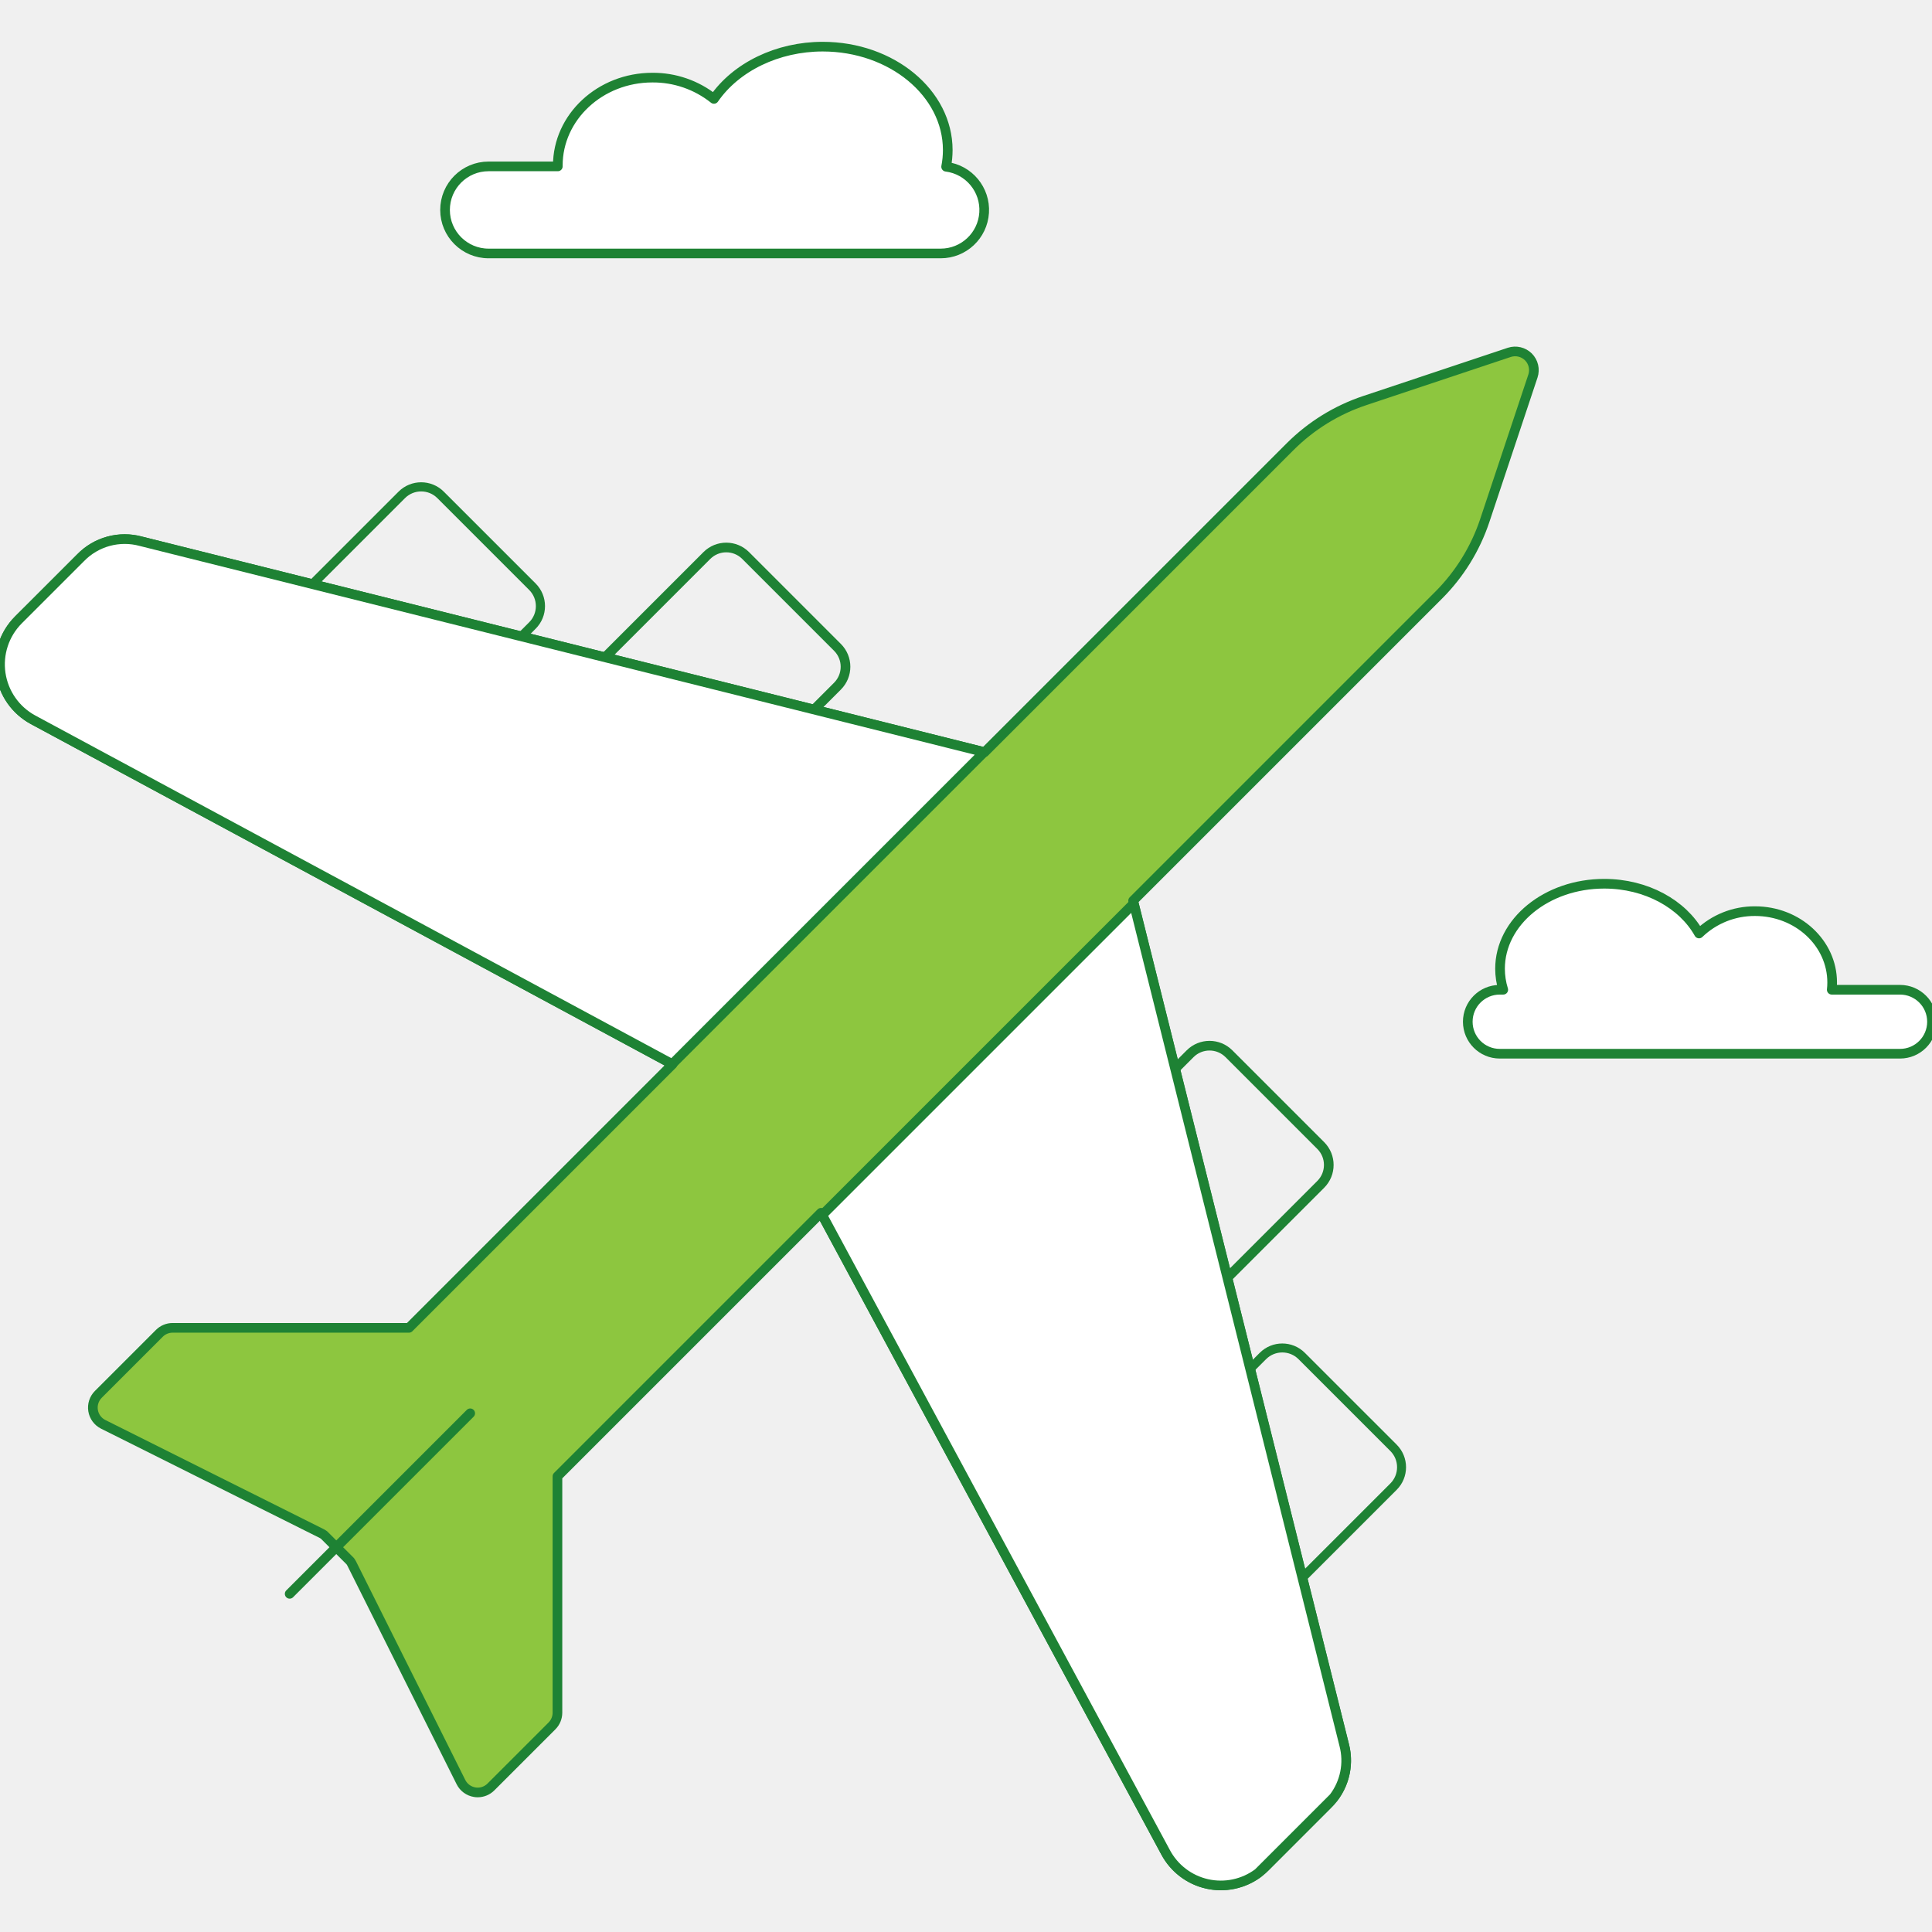
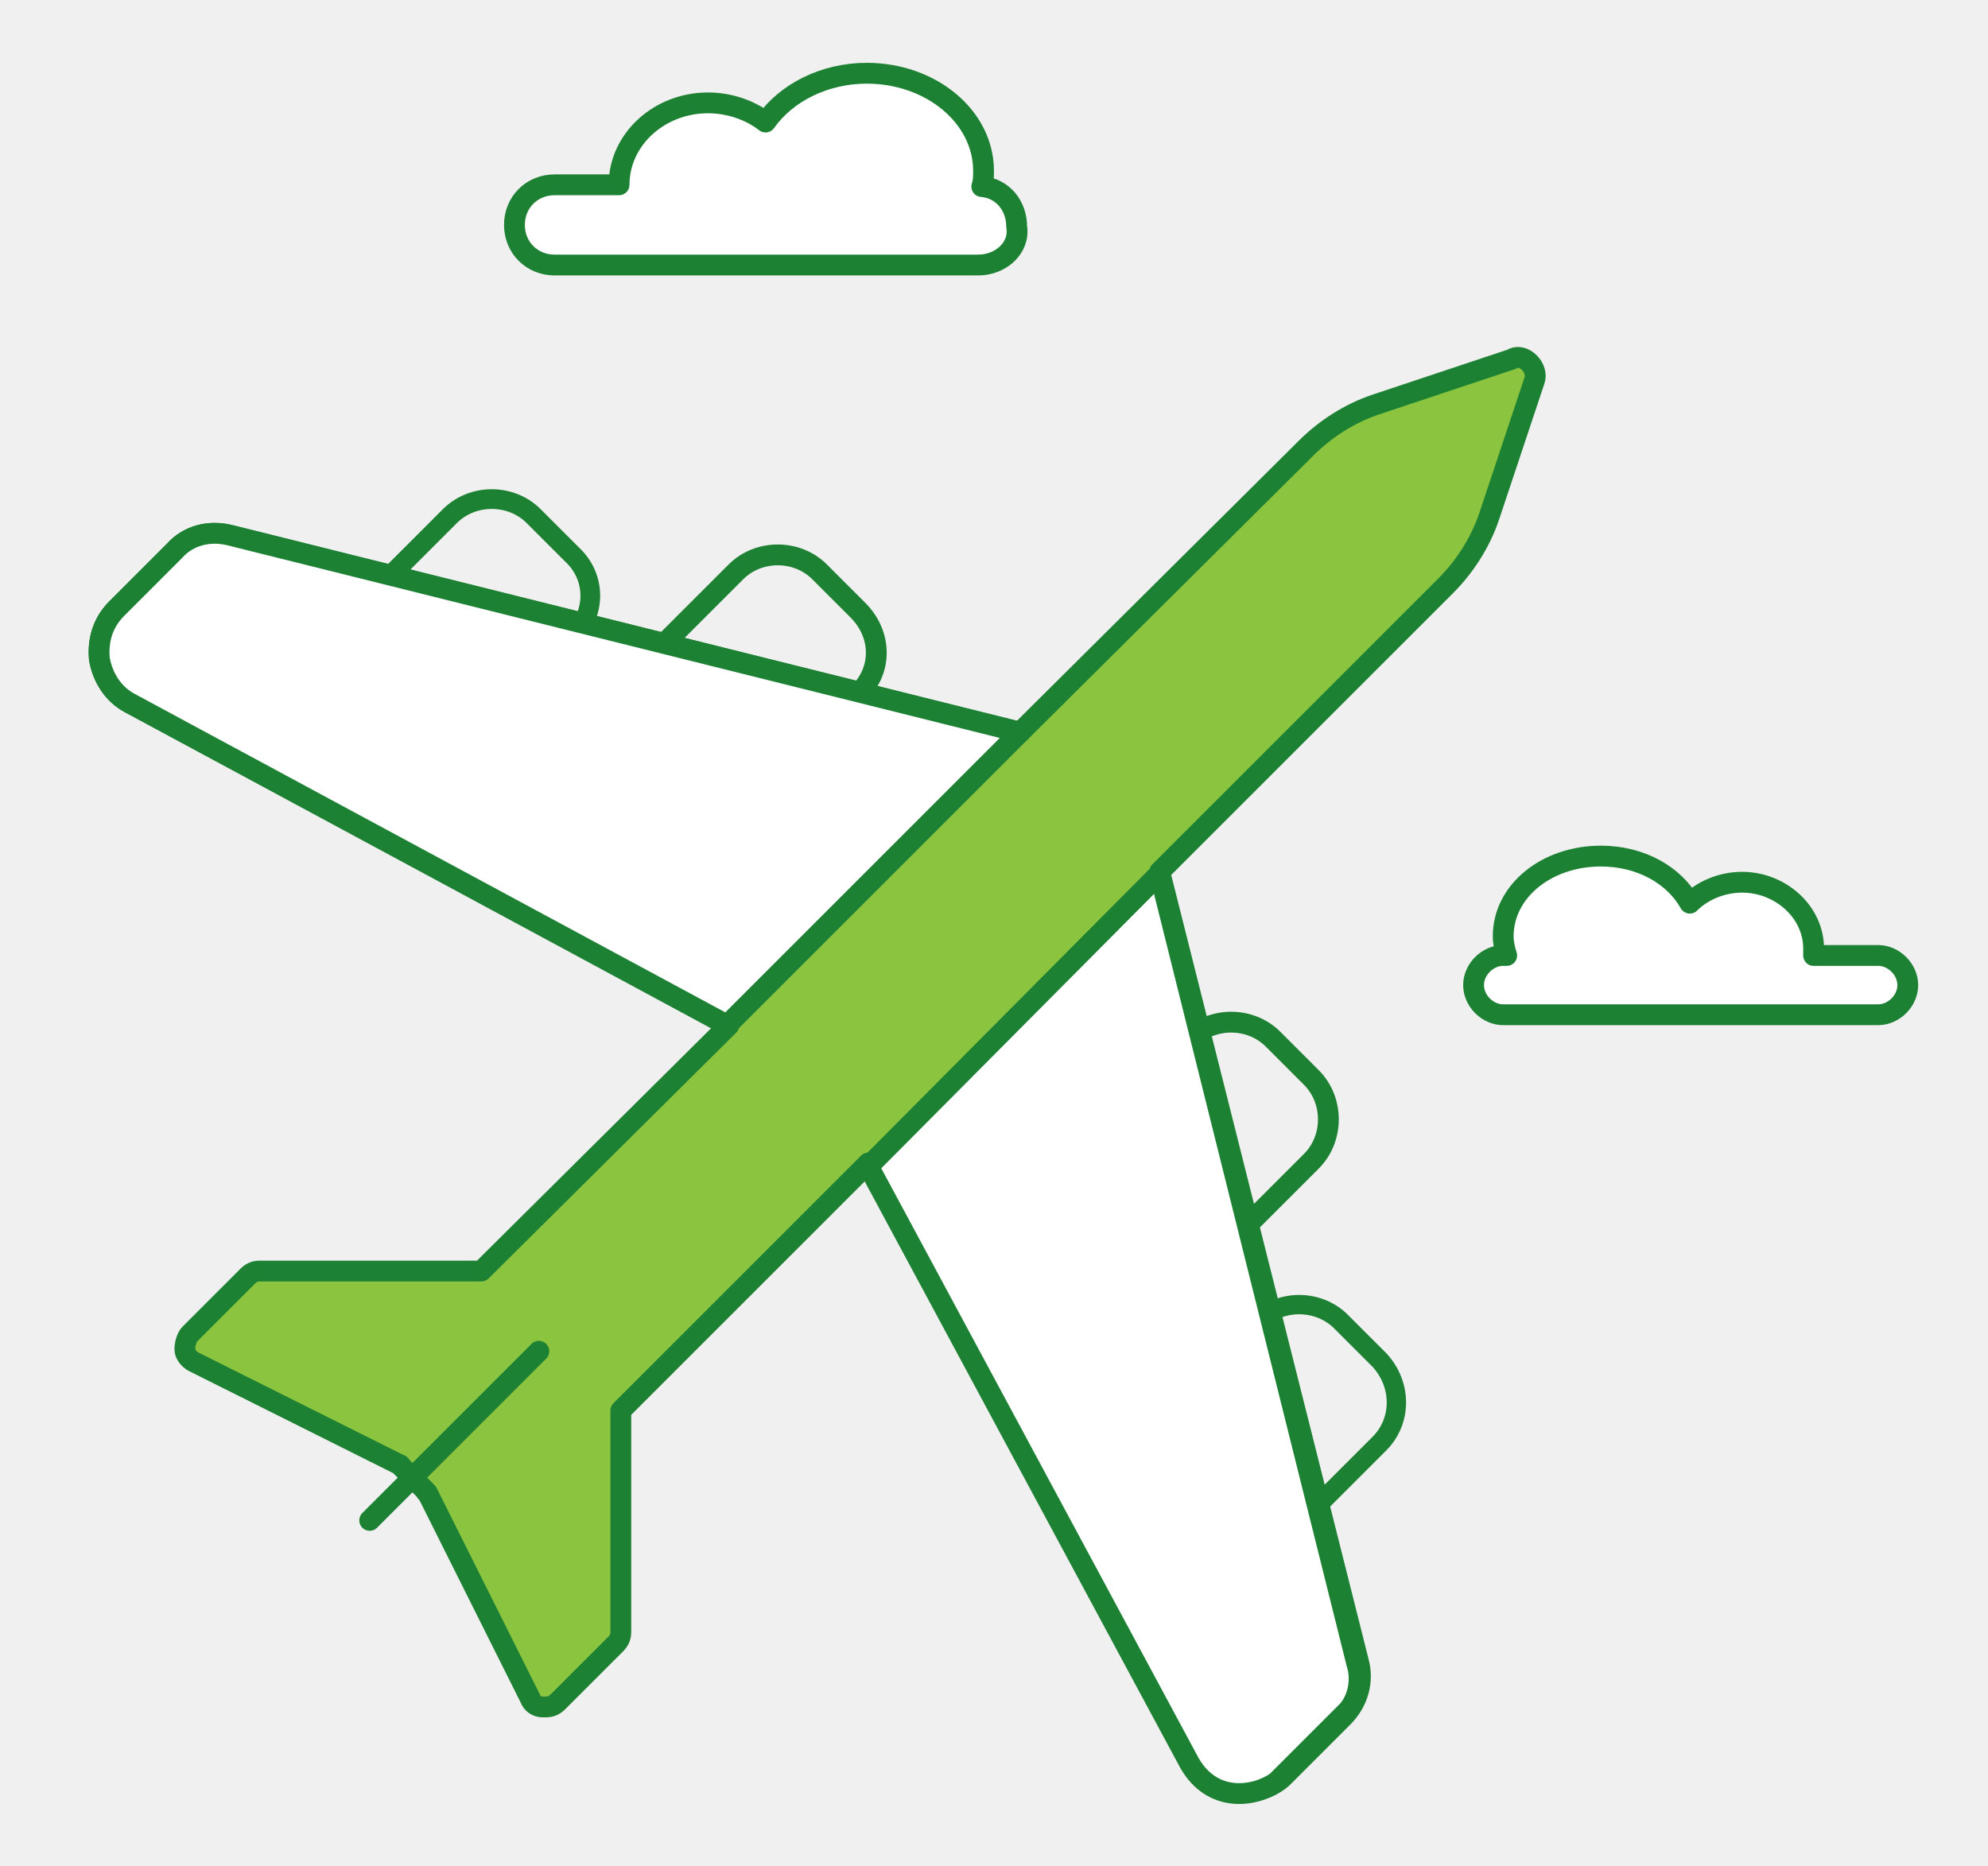
- <svg xmlns="http://www.w3.org/2000/svg" id="Layer_1" data-name="Layer 1" viewBox="0 0 300 300">
+ <svg xmlns="http://www.w3.org/2000/svg" xmlns:xlink="http://www.w3.org/1999/xlink" id="Layer_1" viewBox="0 0 114 107">
+   <style>.st0{fill:none}.st1{fill:#8bc53f}.st2{fill:#1d8134}.st3,.st4{clip-path:url(#SVGID_2_);fill:url(#SVGID_3_)}.st4{fill:none;stroke:url(#SVGID_4_);stroke-width:1.194;stroke-linecap:round;stroke-linejoin:round;stroke-miterlimit:10}.st5,.st6{clip-path:url(#SVGID_6_)}.st5{fill:none;stroke-linecap:round;stroke-linejoin:round;stroke-miterlimit:10;stroke:url(#SVGID_7_);stroke-width:1.194}.st6{stroke:url(#SVGID_8_);stroke-width:1.109}.st6,.st7,.st8{fill:none;stroke-linecap:round;stroke-linejoin:round;stroke-miterlimit:10}.st7{clip-path:url(#SVGID_6_);stroke:url(#SVGID_9_);stroke-width:1.194}.st8{stroke:url(#SVGID_10_);stroke-width:1.131}.st10,.st8,.st9{clip-path:url(#SVGID_6_)}.st9{stroke:url(#SVGID_11_);stroke-width:1.194;stroke-linecap:round;stroke-linejoin:round;stroke-miterlimit:10;fill:none}.st10{fill:#fff}.st11{clip-path:url(#SVGID_13_);fill:none;stroke:url(#SVGID_14_);stroke-width:1.194;stroke-linecap:round;stroke-linejoin:round;stroke-miterlimit:10}.st12{clip-path:url(#SVGID_16_);fill:#fff}.st13{clip-path:url(#SVGID_18_);fill:none;stroke:url(#SVGID_19_);stroke-width:1.194;stroke-linecap:round;stroke-linejoin:round;stroke-miterlimit:10}.st14{clip-path:url(#SVGID_21_);fill:#fff}.st15{clip-path:url(#SVGID_23_);fill:none;stroke:url(#SVGID_24_);stroke-width:1.194;stroke-linecap:round;stroke-linejoin:round;stroke-miterlimit:10}.st16{clip-path:url(#SVGID_26_);fill:#fff}.st17{clip-path:url(#SVGID_28_);fill:none;stroke:url(#SVGID_29_);stroke-width:1.194;stroke-linecap:round;stroke-linejoin:round;stroke-miterlimit:10}</style>
+   <pattern x="-231" y="-126.5" width="28.8" height="28.8" patternUnits="userSpaceOnUse" id="Unnamed_Pattern" viewBox="0 -28.8 28.8 28.8" overflow="visible">
+     <path class="st0" d="M0-28.8h28.8V0H0z" />
+     <path class="st1" d="M0-28.8h28.8V0H0z" />
+   </pattern>
+   <pattern x="-231" y="-126.5" width="28.8" height="28.8" patternUnits="userSpaceOnUse" id="Unnamed_Pattern_11" viewBox="0 -28.8 28.8 28.8" overflow="visible">
+     <path class="st0" d="M0-28.8h28.8V0H0z" />
+     <path class="st2" d="M0-28.8h28.8V0H0z" />
+   </pattern>
  <defs>
-     <style>.cls-1,.cls-5,.cls-6,.cls-7,.cls-8,.cls-9{fill:none}.cls-2{fill:#1e8234}.cls-3{fill:#8dc63f}.cls-10,.cls-11,.cls-12,.cls-4,.cls-5,.cls-6,.cls-7,.cls-8,.cls-9{stroke-linecap:round;stroke-linejoin:round}.cls-10,.cls-11,.cls-12,.cls-4,.cls-5,.cls-7,.cls-9{stroke-width:1.5px}.cls-4{fill:url(#New_Pattern_Swatch_9);stroke:url(#New_Pattern_Swatch_7)}.cls-5{stroke:url(#New_Pattern_Swatch_7-3)}.cls-6{stroke-width:1.393px;stroke:url(#New_Pattern_Swatch_7-5)}.cls-7{stroke:url(#New_Pattern_Swatch_7-7)}.cls-8{stroke-width:1.42px;stroke:url(#New_Pattern_Swatch_7-9)}.cls-9{stroke:url(#New_Pattern_Swatch_7-11)}.cls-10,.cls-11,.cls-12{fill:#fff}.cls-10{stroke:url(#New_Pattern_Swatch_7-13)}.cls-11{stroke:url(#New_Pattern_Swatch_7-17)}.cls-12{stroke:url(#New_Pattern_Swatch_7-19)}</style>
-     <pattern id="New_Pattern_Swatch_9" data-name="New Pattern Swatch 9" width="28.8" height="28.8" patternTransform="translate(-54.57 32.375) scale(2.63673)" patternUnits="userSpaceOnUse" viewBox="0 0 28.8 28.8">
-       <path class="cls-1" d="M0 0h28.8v28.8H0z" />
-       <path class="cls-3" d="M0 0h28.8v28.8H0z" />
-     </pattern>
-     <pattern id="New_Pattern_Swatch_7" data-name="New Pattern Swatch 7" width="28.8" height="28.8" patternTransform="translate(-54.57 32.379) scale(2.63673)" patternUnits="userSpaceOnUse" viewBox="0 0 28.8 28.8">
-       <path class="cls-1" d="M0 0h28.8v28.8H0z" />
-       <path class="cls-2" d="M0 0h28.8v28.8H0z" />
-     </pattern>
-     <pattern id="New_Pattern_Swatch_7-3" data-name="New Pattern Swatch 7" width="28.8" height="28.8" patternTransform="rotate(-45 104.443 121.014) scale(2.63673)" patternUnits="userSpaceOnUse" viewBox="0 0 28.8 28.8">
-       <path class="cls-1" d="M0 0h28.8v28.8H0z" />
-       <path class="cls-2" d="M0 0h28.8v28.8H0z" />
-     </pattern>
-     <pattern id="New_Pattern_Swatch_7-5" data-name="New Pattern Swatch 7" width="28.8" height="28.8" patternTransform="matrix(1.60725 -1.60725 1.86446 1.86446 -76.079 188.632)" patternUnits="userSpaceOnUse" viewBox="0 0 28.8 28.8">
-       <path class="cls-1" d="M0 0h28.8v28.8H0z" />
-       <path class="cls-2" d="M0 0h28.8v28.8H0z" />
-     </pattern>
-     <pattern id="New_Pattern_Swatch_7-7" data-name="New Pattern Swatch 7" width="28.8" height="28.8" patternTransform="rotate(-45 65.205 134.95) scale(2.63673)" patternUnits="userSpaceOnUse" viewBox="0 0 28.8 28.8">
-       <path class="cls-1" d="M0 0h28.8v28.8H0z" />
-       <path class="cls-2" d="M0 0h28.8v28.8H0z" />
-     </pattern>
-     <pattern id="New_Pattern_Swatch_7-9" data-name="New Pattern Swatch 7" width="28.8" height="28.8" patternTransform="rotate(-45 56.773 251.692) scale(2.36264 2.63673)" patternUnits="userSpaceOnUse" viewBox="0 0 28.8 28.8">
-       <path class="cls-1" d="M0 0h28.8v28.8H0z" />
-       <path class="cls-2" d="M0 0h28.8v28.8H0z" />
-     </pattern>
-     <pattern id="New_Pattern_Swatch_7-11" data-name="New Pattern Swatch 7" width="28.8" height="28.8" patternTransform="translate(-19.02 24.094) scale(2.63673)" patternUnits="userSpaceOnUse" viewBox="0 0 28.8 28.8">
-       <path class="cls-1" d="M0 0h28.8v28.8H0z" />
-       <path class="cls-2" d="M0 0h28.8v28.8H0z" />
-     </pattern>
-     <pattern id="New_Pattern_Swatch_7-13" data-name="New Pattern Swatch 7" width="28.8" height="28.8" patternTransform="translate(-45.079 22.886) scale(2.63673)" patternUnits="userSpaceOnUse" viewBox="0 0 28.8 28.8">
-       <path class="cls-1" d="M0 0h28.8v28.8H0z" />
-       <path class="cls-2" d="M0 0h28.8v28.8H0z" />
-     </pattern>
-     <pattern id="New_Pattern_Swatch_7-17" data-name="New Pattern Swatch 7" width="28.8" height="28.8" patternTransform="translate(-68.904 29.79) scale(2.63673)" patternUnits="userSpaceOnUse" viewBox="0 0 28.8 28.8">
-       <path class="cls-1" d="M0 0h28.8v28.8H0z" />
-       <path class="cls-2" d="M0 0h28.8v28.8H0z" />
-     </pattern>
-     <pattern id="New_Pattern_Swatch_7-19" data-name="New Pattern Swatch 7" width="28.8" height="28.8" patternTransform="translate(-21.289 55.49) scale(2.63673)" patternUnits="userSpaceOnUse" viewBox="0 0 28.8 28.8">
-       <path class="cls-1" d="M0 0h28.8v28.8H0z" />
-       <path class="cls-2" d="M0 0h28.8v28.8H0z" />
-     </pattern>
+     <path id="SVGID_1_" d="M5 3.5h105v100H5z" />
  </defs>
-   <path class="cls-4" d="M237.33 55.42a2.926 2.926 0 0 0-2.973-.703l-22.454 7.489a29.657 29.657 0 0 0-11.562 7.142L152.888 116.8 21.894 84.052a9.547 9.547 0 0 0-9.372 2.547l-9.667 9.662a9.778 9.778 0 0 0 2.287 15.51l99.286 53.489-40.927 40.927H26.8a2.903 2.903 0 0 0-2.053.85l-9.48 9.48a2.907 2.907 0 0 0 .755 4.652l33.959 16.974c.112.056.21.134.32.195l4.108 4.107c.06.11.139.209.195.321l16.974 33.959a2.899 2.899 0 0 0 2.133 1.566 2.568 2.568 0 0 0 .465.04 2.899 2.899 0 0 0 2.054-.852l9.48-9.48a2.903 2.903 0 0 0 .85-2.053v-36.699l40.928-40.926 53.49 99.273a9.745 9.745 0 0 0 15.51 2.298l9.656-9.661a9.584 9.584 0 0 0 2.575-9.298L175.95 139.86l47.452-47.452a29.701 29.701 0 0 0 7.148-11.562l7.483-22.454a2.91 2.91 0 0 0-.703-2.972z" />
-   <path class="cls-5" d="M205.085 183.905l-36.59 36.59a4.26 4.26 0 0 1-6.024 0l-14.258-14.258a4.26 4.26 0 0 1 0-6.025l36.59-36.59a4.26 4.26 0 0 1 6.024 0l14.258 14.259a4.26 4.26 0 0 1 0 6.024z" />
-   <path class="cls-6" d="M216.385 230.843l-30.712 30.711a4.26 4.26 0 0 1-6.024 0l-14.258-14.258a4.26 4.26 0 0 1 0-6.025l30.711-30.711a4.26 4.26 0 0 1 6.024 0l14.259 14.258a4.26 4.26 0 0 1 0 6.025z" />
-   <path class="cls-7" d="M130.043 106.545l-36.59 36.59a4.26 4.26 0 0 1-6.024 0L73.17 128.877a4.26 4.26 0 0 1 0-6.025l36.59-36.59a4.26 4.26 0 0 1 6.025 0l14.258 14.259a4.26 4.26 0 0 1 0 6.024z" />
-   <path class="cls-8" d="M82.67 97.129l-32.16 32.16a4.26 4.26 0 0 1-6.023 0L30.228 115.03a4.26 4.26 0 0 1 0-6.024l32.16-32.16a4.26 4.26 0 0 1 6.024 0l14.259 14.258a4.26 4.26 0 0 1 0 6.025z" />
-   <path class="cls-9" d="M73.013 219.457l-28.032 28.032" />
-   <path class="cls-10" d="M21.894 84.052a9.547 9.547 0 0 0-9.372 2.547l-9.667 9.662a9.778 9.778 0 0 0 2.287 15.51l99.234 53.46 48.448-48.447zM208.72 270.933l-32.664-130.646-48.38 48.38 53.303 98.927a9.713 9.713 0 0 0 14.386 3.258l11.73-11.73a9.487 9.487 0 0 0 1.625-8.19z" />
-   <path class="cls-11" d="M146.063 39.357H75.866a6.76 6.76 0 1 1 0-13.52h10.75v-.132c0-7.529 6.583-13.653 14.676-13.653a15.166 15.166 0 0 1 9.57 3.305c3.427-4.97 9.886-8.114 16.882-8.114 10.71 0 19.423 7.203 19.423 16.057a13.56 13.56 0 0 1-.252 2.59 6.76 6.76 0 0 1-.852 13.467z" />
-   <path class="cls-12" d="M295.033 153.687h-10.598a10.36 10.36 0 0 0 .062-1.135c0-6.113-5.36-11.069-11.974-11.069a12.415 12.415 0 0 0-8.7 3.468c-2.55-4.556-8.18-7.725-14.72-7.725-8.935 0-16.178 5.909-16.178 13.198a10.932 10.932 0 0 0 .5 3.263h-.542a4.967 4.967 0 0 0 0 9.934h62.15a4.967 4.967 0 1 0 0-9.934z" />
+   <clipPath id="SVGID_2_">
+     <use xlink:href="#SVGID_1_" overflow="visible" />
+   </clipPath>
+   <pattern id="SVGID_3_" xlink:href="#Unnamed_Pattern" patternTransform="matrix(.9123 0 0 -.9123 313.605 737.908)" />
+   <path class="st3" d="M87.7 20.8c-.3-.3-.7-.4-1-.2l-7.8 2.6c-1.5.5-2.9 1.4-4 2.5L58.5 42 13.2 30.7c-1.2-.3-2.4 0-3.2.9l-3.3 3.3c-.8.8-1.1 1.8-1 2.9.2 1.1.8 2 1.7 2.5l34.4 18.5-14.2 14.1H14.9c-.3 0-.5.1-.7.3l-3.3 3.3c-.2.2-.3.6-.3.9 0 .3.3.6.5.7L22.9 84s.1 0 .1.1l1.4 1.4s0 .1.1.1l5.9 11.8c.1.3.4.5.7.5h.2c.3 0 .5-.1.7-.3l3.3-3.3c.2-.2.3-.4.3-.7V80.9l14.2-14.2L68.3 101c1.5 2.5 4.3 2 5.4.8l3.3-3.3c.9-.9 1.2-2.1.9-3.2L66.5 50l16.4-16.4c1.1-1.1 2-2.5 2.5-4l2.6-7.8c.1-.3 0-.7-.3-1" />
+   <pattern id="SVGID_4_" xlink:href="#Unnamed_Pattern_11" patternTransform="matrix(.9123 0 0 -.9123 312.692 751.957)" />
+   <path class="st4" d="M87.7 20.8c-.3-.3-.7-.4-1-.2l-7.8 2.6c-1.5.5-2.9 1.4-4 2.5L58.5 42 13.2 30.7c-1.2-.3-2.4 0-3.2.9l-3.3 3.3c-.8.8-1.1 1.8-1 2.9.2 1.1.8 2 1.7 2.5l34.4 18.5-14.2 14.1H14.9c-.3 0-.5.1-.7.3l-3.3 3.3c-.2.2-.3.6-.3.9 0 .3.3.6.5.7L22.9 84s.1 0 .1.1l1.4 1.4s0 .1.1.1l5.9 11.8c.1.3.4.5.7.5h.2c.3 0 .5-.1.7-.3l3.3-3.3c.2-.2.3-.4.3-.7V80.9l14.2-14.2L68.3 101c1.5 2.5 4.3 2 5.4.8l3.3-3.3c.9-.9 1.2-2.1.9-3.2L66.5 50l16.4-16.4c1.1-1.1 2-2.5 2.5-4l2.6-7.8c.1-.3 0-.7-.3-1z" />
+   <defs>
+     <path id="SVGID_5_" d="M5 3.5h105v100H5z" />
+   </defs>
+   <clipPath id="SVGID_6_">
+     <use xlink:href="#SVGID_5_" overflow="visible" />
+   </clipPath>
+   <pattern id="SVGID_7_" xlink:href="#Unnamed_Pattern_11" patternTransform="scale(.9123 -.9123) rotate(45 1382.833 561.975)" />
+   <path class="st5" d="M75.2 66.6l-9.9 9.9c-1.3 1.3-3.5 1.3-4.8 0l-2.2-2.2c-1.3-1.3-1.3-3.5 0-4.8l9.9-9.9c1.3-1.3 3.5-1.3 4.8 0l2.2 2.2c1.3 1.3 1.3 3.5 0 4.8z" />
+   <pattern id="SVGID_8_" xlink:href="#Unnamed_Pattern_11" patternTransform="matrix(.5561 -.5561 -.6451 -.6451 727.995 728.93)" />
+   <path class="st6" d="M79.1 82.8l-7.9 7.9c-1.3 1.3-3.5 1.3-4.8 0l-2.2-2.2c-1.3-1.3-1.3-3.5 0-4.8l7.9-7.9c1.3-1.3 3.5-1.3 4.8 0l2.2 2.2c1.3 1.4 1.3 3.5 0 4.8z" />
+   <pattern id="SVGID_9_" xlink:href="#Unnamed_Pattern_11" patternTransform="scale(.9123 -.9123) rotate(45 1367.958 556.695)" />
+   <path class="st7" d="M49.2 39.8l-9.9 9.9c-1.3 1.3-3.5 1.3-4.8 0l-2.2-2.2c-1.3-1.3-1.3-3.5 0-4.8l9.9-9.9c1.3-1.3 3.5-1.3 4.8 0l2.2 2.2c1.4 1.4 1.4 3.5 0 4.8z" />
+   <pattern id="SVGID_10_" xlink:href="#Unnamed_Pattern_11" patternTransform="matrix(.578 -.578 -.6451 -.6451 734.846 741.02)" />
+   <path class="st8" d="M32.8 36.6L24.4 45c-1.3 1.3-3.5 1.3-4.8 0l-2.2-2.2c-1.3-1.3-1.3-3.5 0-4.8l8.4-8.4c1.3-1.3 3.5-1.3 4.8 0l2.2 2.2c1.4 1.3 1.4 3.4 0 4.8z" />
+   <pattern id="SVGID_11_" xlink:href="#Unnamed_Pattern_11" patternTransform="matrix(.9123 0 0 -.9123 298.718 749.091)" />
+   <path class="st9" d="M30.9 77.5l-9.7 9.7" />
+   <path class="st10" d="M13.2 30.7c-1.2-.3-2.4 0-3.2.9l-3.3 3.3c-.8.8-1.1 1.8-1 2.9.2 1.1.8 2 1.7 2.5l34.3 18.5L58.5 42 13.2 30.7z" />
+   <defs>
+     <path id="SVGID_12_" d="M5 3.5h105v100H5z" />
+   </defs>
+   <clipPath id="SVGID_13_">
+     <use xlink:href="#SVGID_12_" overflow="visible" />
+   </clipPath>
+   <pattern id="SVGID_14_" xlink:href="#Unnamed_Pattern_11" patternTransform="matrix(.9123 0 0 -.9123 289.703 748.673)" />
+   <path class="st11" d="M13.2 30.7c-1.2-.3-2.4 0-3.2.9l-3.3 3.3c-.8.8-1.1 1.8-1 2.9.2 1.1.8 2 1.7 2.5l34.3 18.5L58.5 42 13.2 30.7z" />
+   <defs>
+     <path id="SVGID_15_" d="M5 3.5h105v100H5z" />
+   </defs>
+   <clipPath id="SVGID_16_">
+     <use xlink:href="#SVGID_15_" overflow="visible" />
+   </clipPath>
+   <path class="st12" d="M77.8 95.4L66.5 50.1 49.8 66.9l18.4 34.2c1.3 2.3 3.7 2 5 1.1l4.1-4.1c.6-.7.8-1.8.5-2.7" />
+   <defs>
+     <path id="SVGID_17_" d="M5 3.5h105v100H5z" />
+   </defs>
+   <clipPath id="SVGID_18_">
+     <use xlink:href="#SVGID_17_" overflow="visible" />
+   </clipPath>
+   <pattern id="SVGID_19_" xlink:href="#Unnamed_Pattern_11" patternTransform="matrix(.9123 0 0 -.9123 289.703 748.673)" />
+   <path class="st13" d="M77.8 95.4L66.5 50.1 49.8 66.9l18.4 34.2c1.3 2.3 3.7 2 5 1.1l4.1-4.1c.6-.7.8-1.8.5-2.7z" />
+   <defs>
+     <path id="SVGID_20_" d="M5 3.5h105v100H5z" />
+   </defs>
+   <clipPath id="SVGID_21_">
+     <use xlink:href="#SVGID_20_" overflow="visible" />
+   </clipPath>
+   <path class="st14" d="M56.1 15.2H31.8c-1.3 0-2.3-1-2.3-2.3s1-2.3 2.3-2.3h3.7c0-2.6 2.3-4.7 5.1-4.7 1.2 0 2.4.4 3.3 1.1 1.2-1.7 3.4-2.8 5.8-2.8 3.7 0 6.7 2.5 6.7 5.6 0 .3 0 .6-.1.9 1.2.1 2 1.1 2 2.3.2 1.2-.9 2.2-2.2 2.2" />
+   <defs>
+     <path id="SVGID_22_" d="M5 3.5h105v100H5z" />
+   </defs>
+   <clipPath id="SVGID_23_">
+     <use xlink:href="#SVGID_22_" overflow="visible" />
+   </clipPath>
+   <pattern id="SVGID_24_" xlink:href="#Unnamed_Pattern_11" patternTransform="matrix(.9123 0 0 -.9123 307.733 751.062)" />
+   <path class="st15" d="M56.1 15.2H31.8c-1.3 0-2.3-1-2.3-2.3s1-2.3 2.3-2.3h3.7c0-2.6 2.3-4.7 5.1-4.7 1.2 0 2.4.4 3.3 1.1 1.2-1.7 3.4-2.8 5.8-2.8 3.7 0 6.7 2.5 6.7 5.6 0 .3 0 .6-.1.9 1.2.1 2 1.1 2 2.3.2 1.2-.9 2.2-2.2 2.2z" />
+   <defs>
+     <path id="SVGID_25_" d="M5 3.5h105v100H5z" />
+   </defs>
+   <clipPath id="SVGID_26_">
+     <use xlink:href="#SVGID_25_" overflow="visible" />
+   </clipPath>
+   <path class="st16" d="M107.7 54.8H104v-.4c0-2.1-1.9-3.8-4.1-3.8-1.2 0-2.3.5-3 1.2-.9-1.6-2.8-2.7-5.1-2.7-3.1 0-5.6 2-5.6 4.6 0 .4.1.8.2 1.1h-.2c-.9 0-1.7.8-1.7 1.7 0 .9.8 1.7 1.7 1.7h21.5c.9 0 1.7-.8 1.7-1.7 0-.9-.8-1.7-1.7-1.7" />
+   <defs>
+     <path id="SVGID_27_" d="M5 3.5h105v100H5z" />
+   </defs>
+   <clipPath id="SVGID_28_">
+     <use xlink:href="#SVGID_27_" overflow="visible" />
+   </clipPath>
+   <pattern id="SVGID_29_" xlink:href="#Unnamed_Pattern_11" patternTransform="matrix(.9123 0 0 -.9123 297.934 759.953)" />
+   <path class="st17" d="M107.7 54.8H104v-.4c0-2.1-1.9-3.8-4.1-3.8-1.2 0-2.3.5-3 1.2-.9-1.6-2.8-2.7-5.1-2.7-3.1 0-5.6 2-5.6 4.6 0 .4.1.8.2 1.1h-.2c-.9 0-1.7.8-1.7 1.7 0 .9.8 1.7 1.7 1.7h21.5c.9 0 1.7-.8 1.7-1.7 0-.9-.8-1.7-1.7-1.7z" />
</svg>
